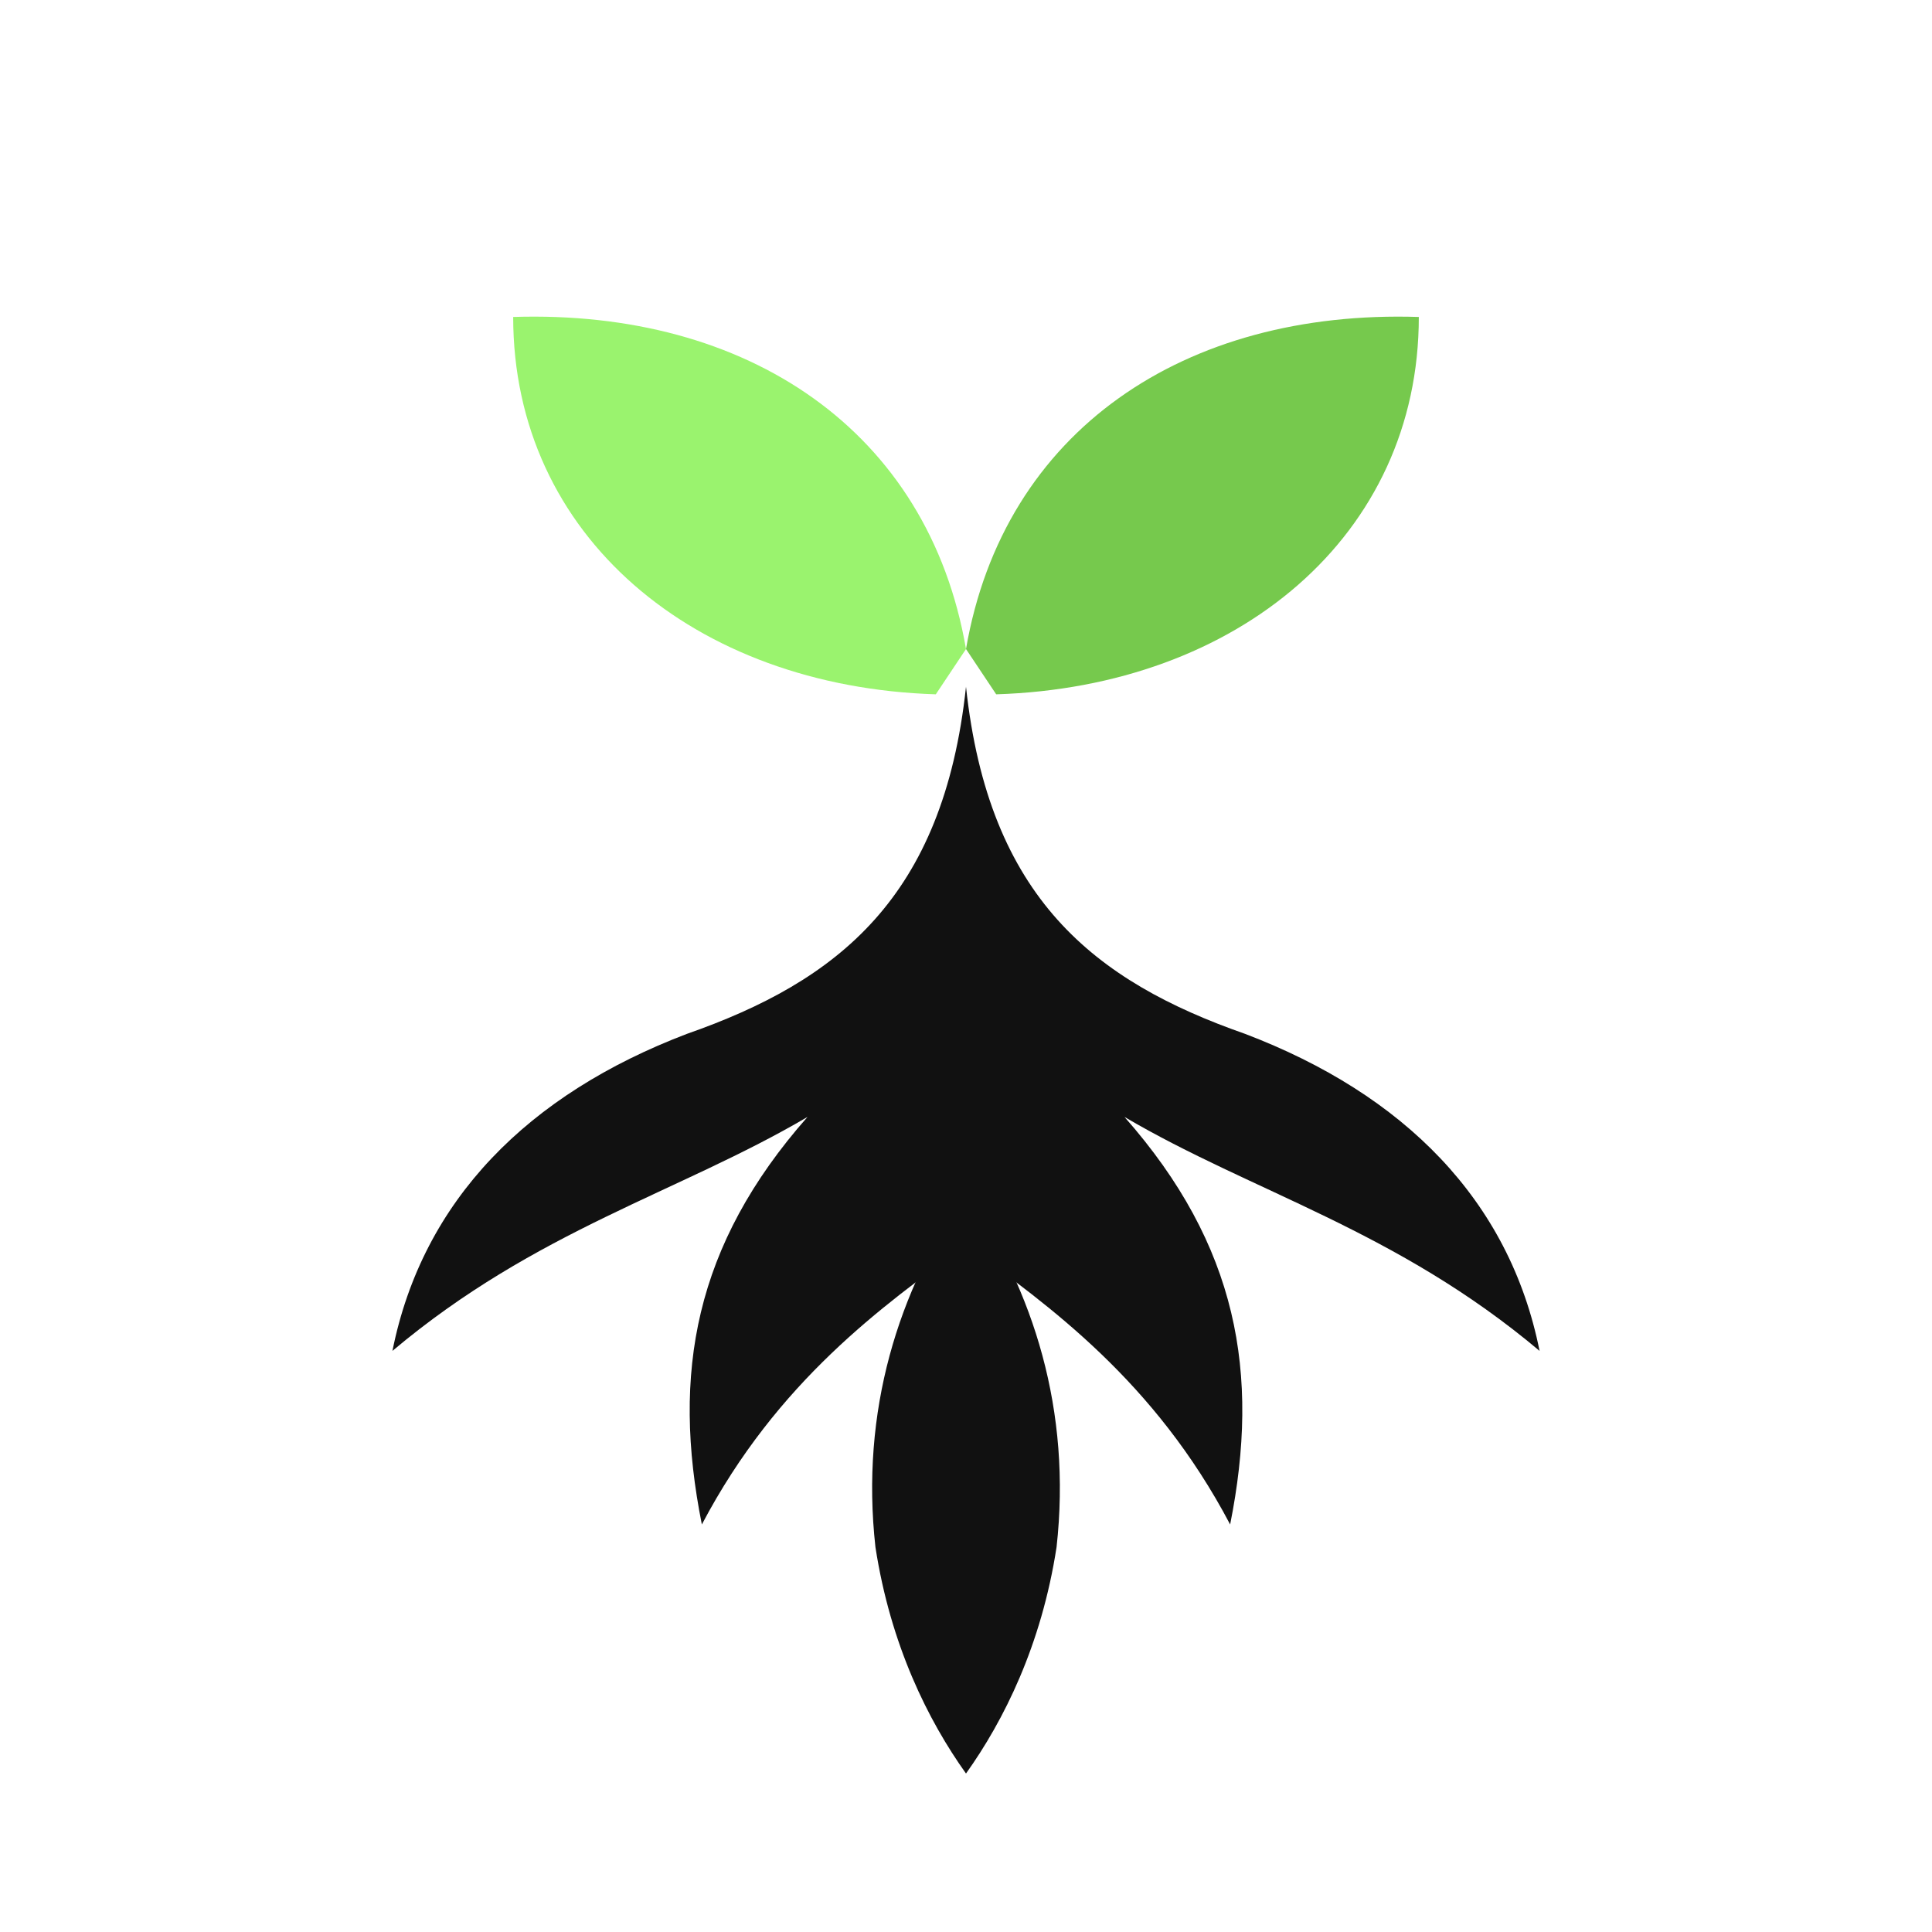
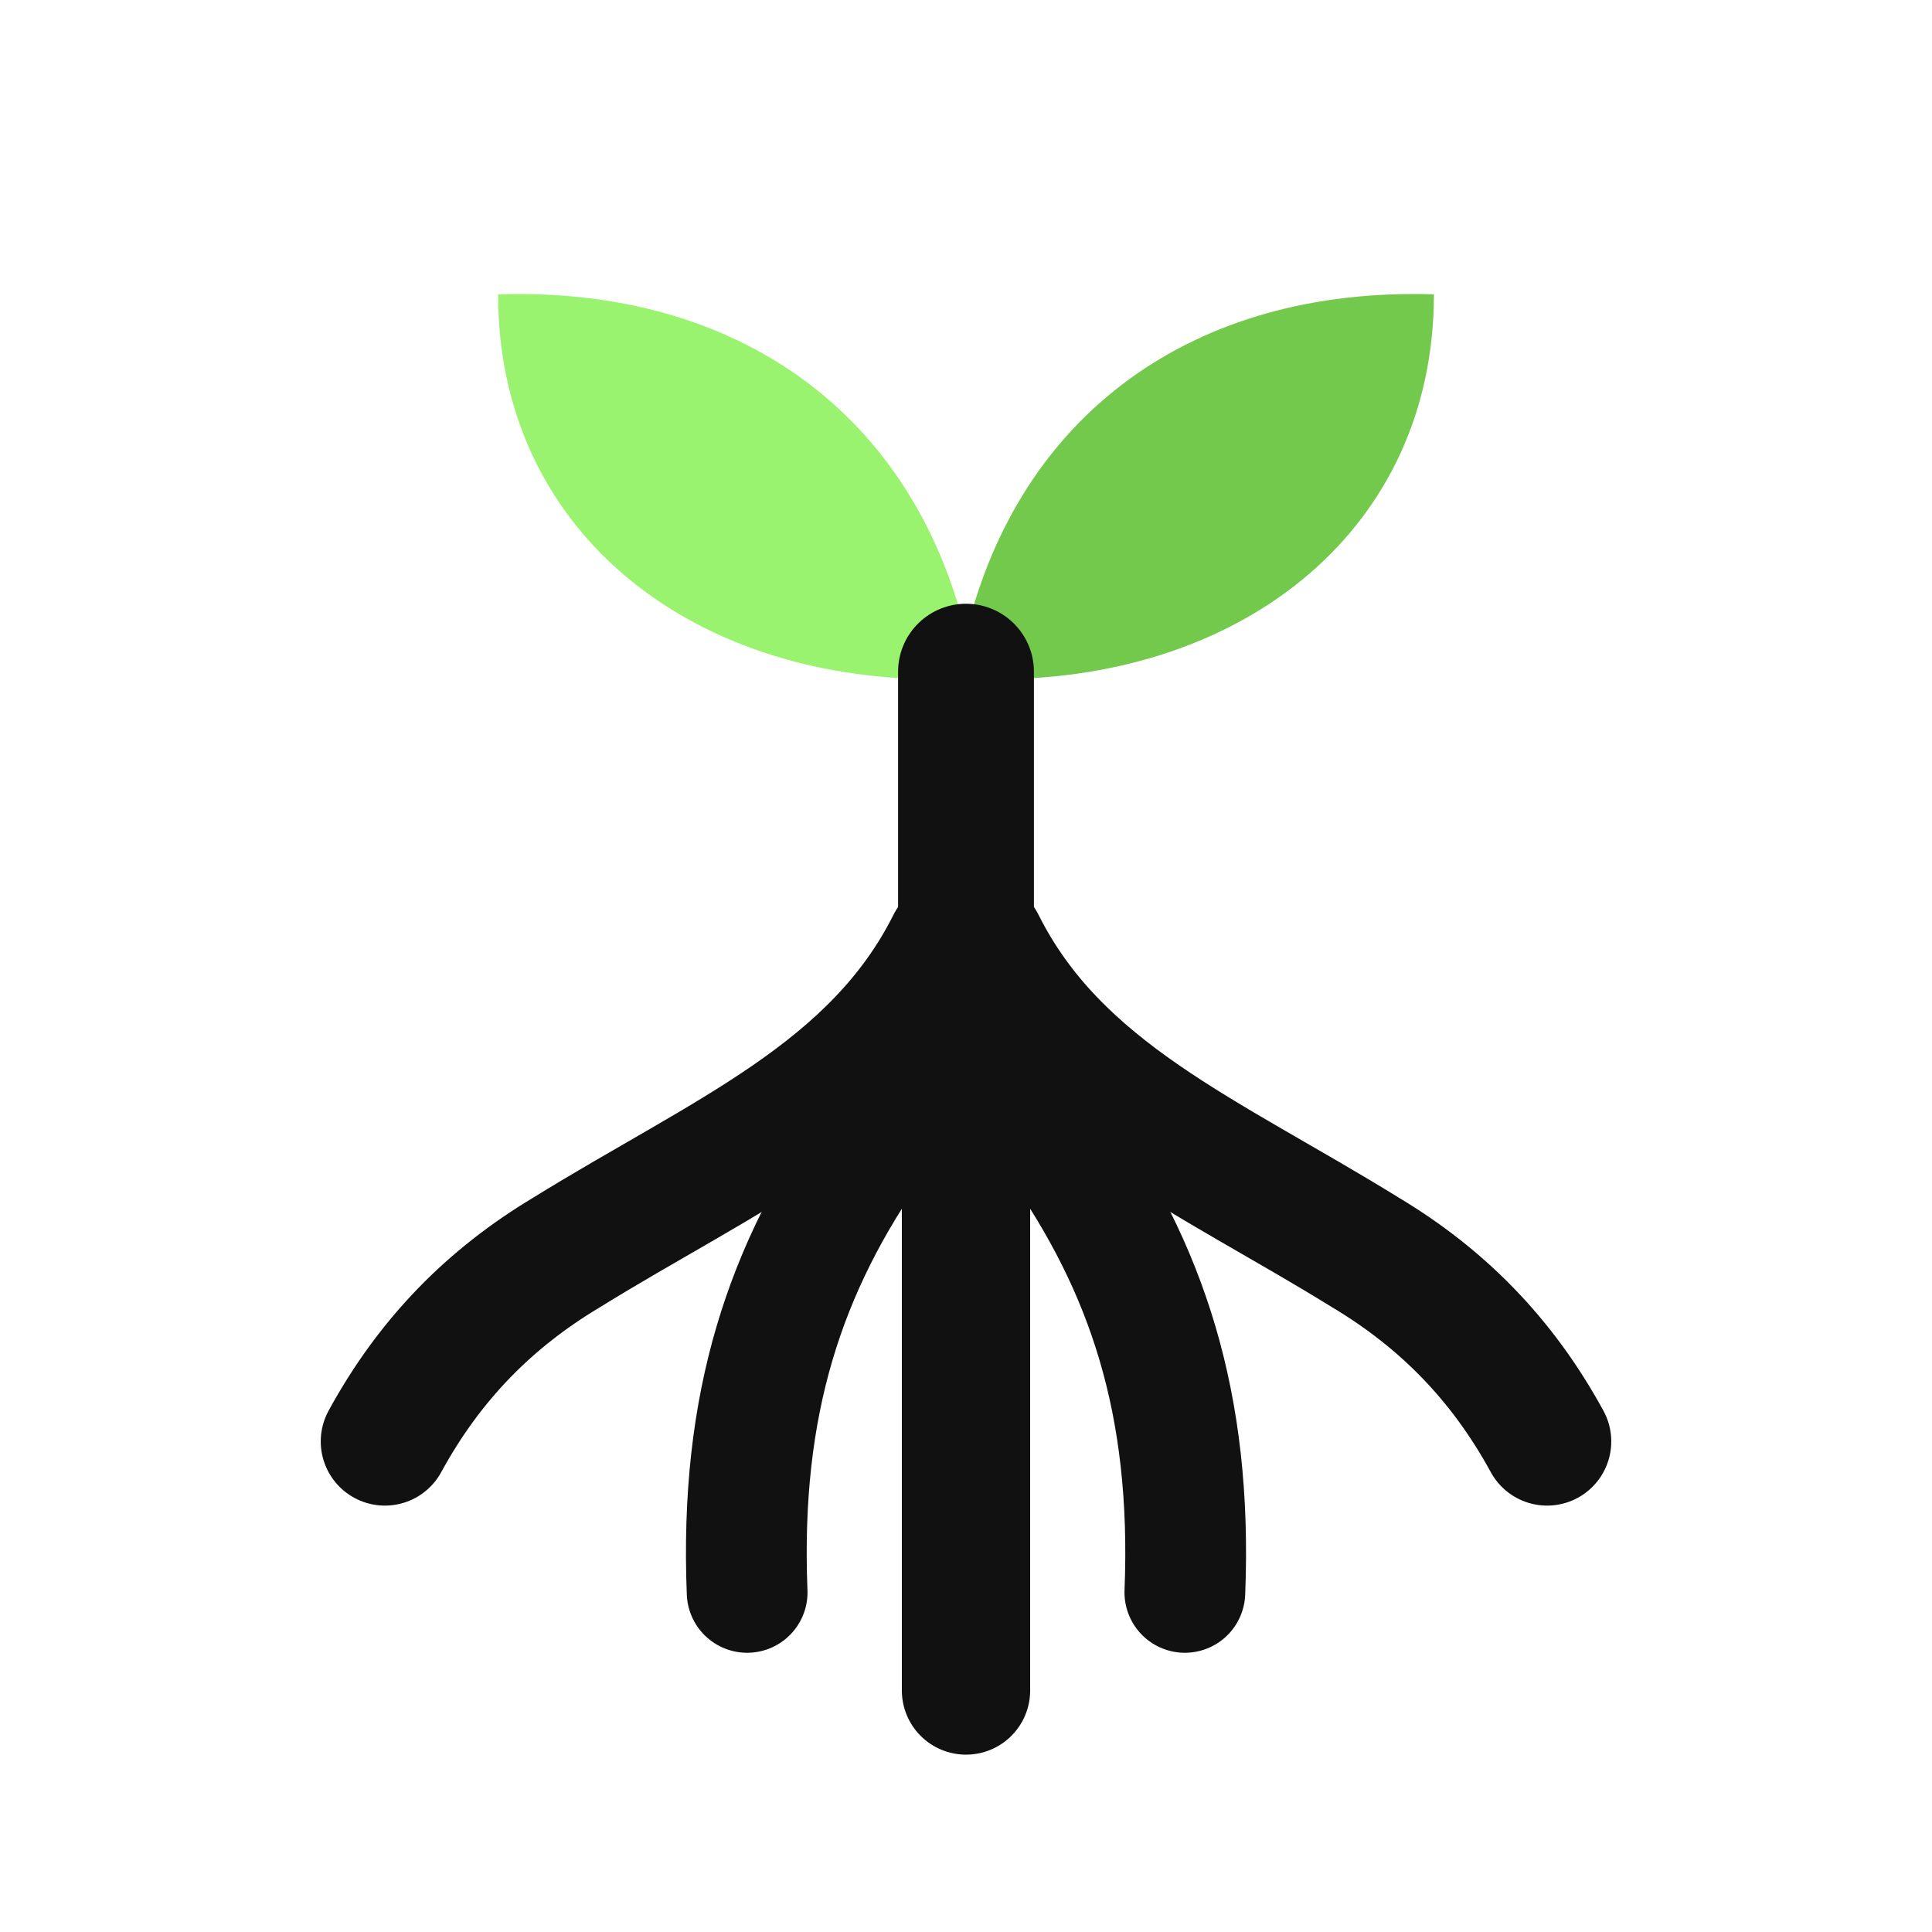
<svg xmlns="http://www.w3.org/2000/svg" width="256" height="256" viewBox="0 0 256 256" fill="none">
-   <path d="M124 92C92 91 68 71 68 42c31-1 55 15 60 44l-4 6Z" fill="#9AF36E" />
-   <path d="M132 92c32-1 56-21 56-50-31-1-55 15-60 44l4 6Z" fill="#76C94D" />
-   <path d="M128 91c-3 28-17 39-37 46-21 8-35 22-39 42 19-16 38-21 55-31-15 17-18 34-14 54 10-19 24-29 35-37v-74Z" fill="#111111" />
-   <path d="M128 91c3 28 17 39 37 46 21 8 35 22 39 42-19-16-38-21-55-31 15 17 18 34 14 54-10-19-24-29-35-37V91Z" fill="#111111" />
-   <path d="M128 158c-9 13-14 29-12 47 2 13 7 23 12 30 5-7 10-17 12-30 2-18-3-34-12-47Z" fill="#111111" />
+   <path d="M124 90C91 90 66 70 66 39C98 38 121 55 128 84L124 90Z" fill="#9AF36E" />
+   <path d="M132 90C165 90 190 70 190 39C158 38 135 55 128 84L132 90Z" fill="#72C94B" />
+   <path d="M128 89V157" stroke="#111111" stroke-width="18" stroke-linecap="round" />
+   <path d="M126 125C116 145 96 153 75 166C65 172 57 180 51 191" stroke="#111111" stroke-width="17" stroke-linecap="round" stroke-linejoin="round" />
+   <path d="M130 125C140 145 160 153 181 166C191 172 199 180 205 191" stroke="#111111" stroke-width="17" stroke-linecap="round" stroke-linejoin="round" />
+   <path d="M116 151C104 168 98 186 99 211" stroke="#111111" stroke-width="16" stroke-linecap="round" />
+   <path d="M140 151C152 168 158 186 157 211" stroke="#111111" stroke-width="16" stroke-linecap="round" />
+   <path d="M128 156C128 178 128 200 128 224" stroke="#111111" stroke-width="17" stroke-linecap="round" />
</svg>
